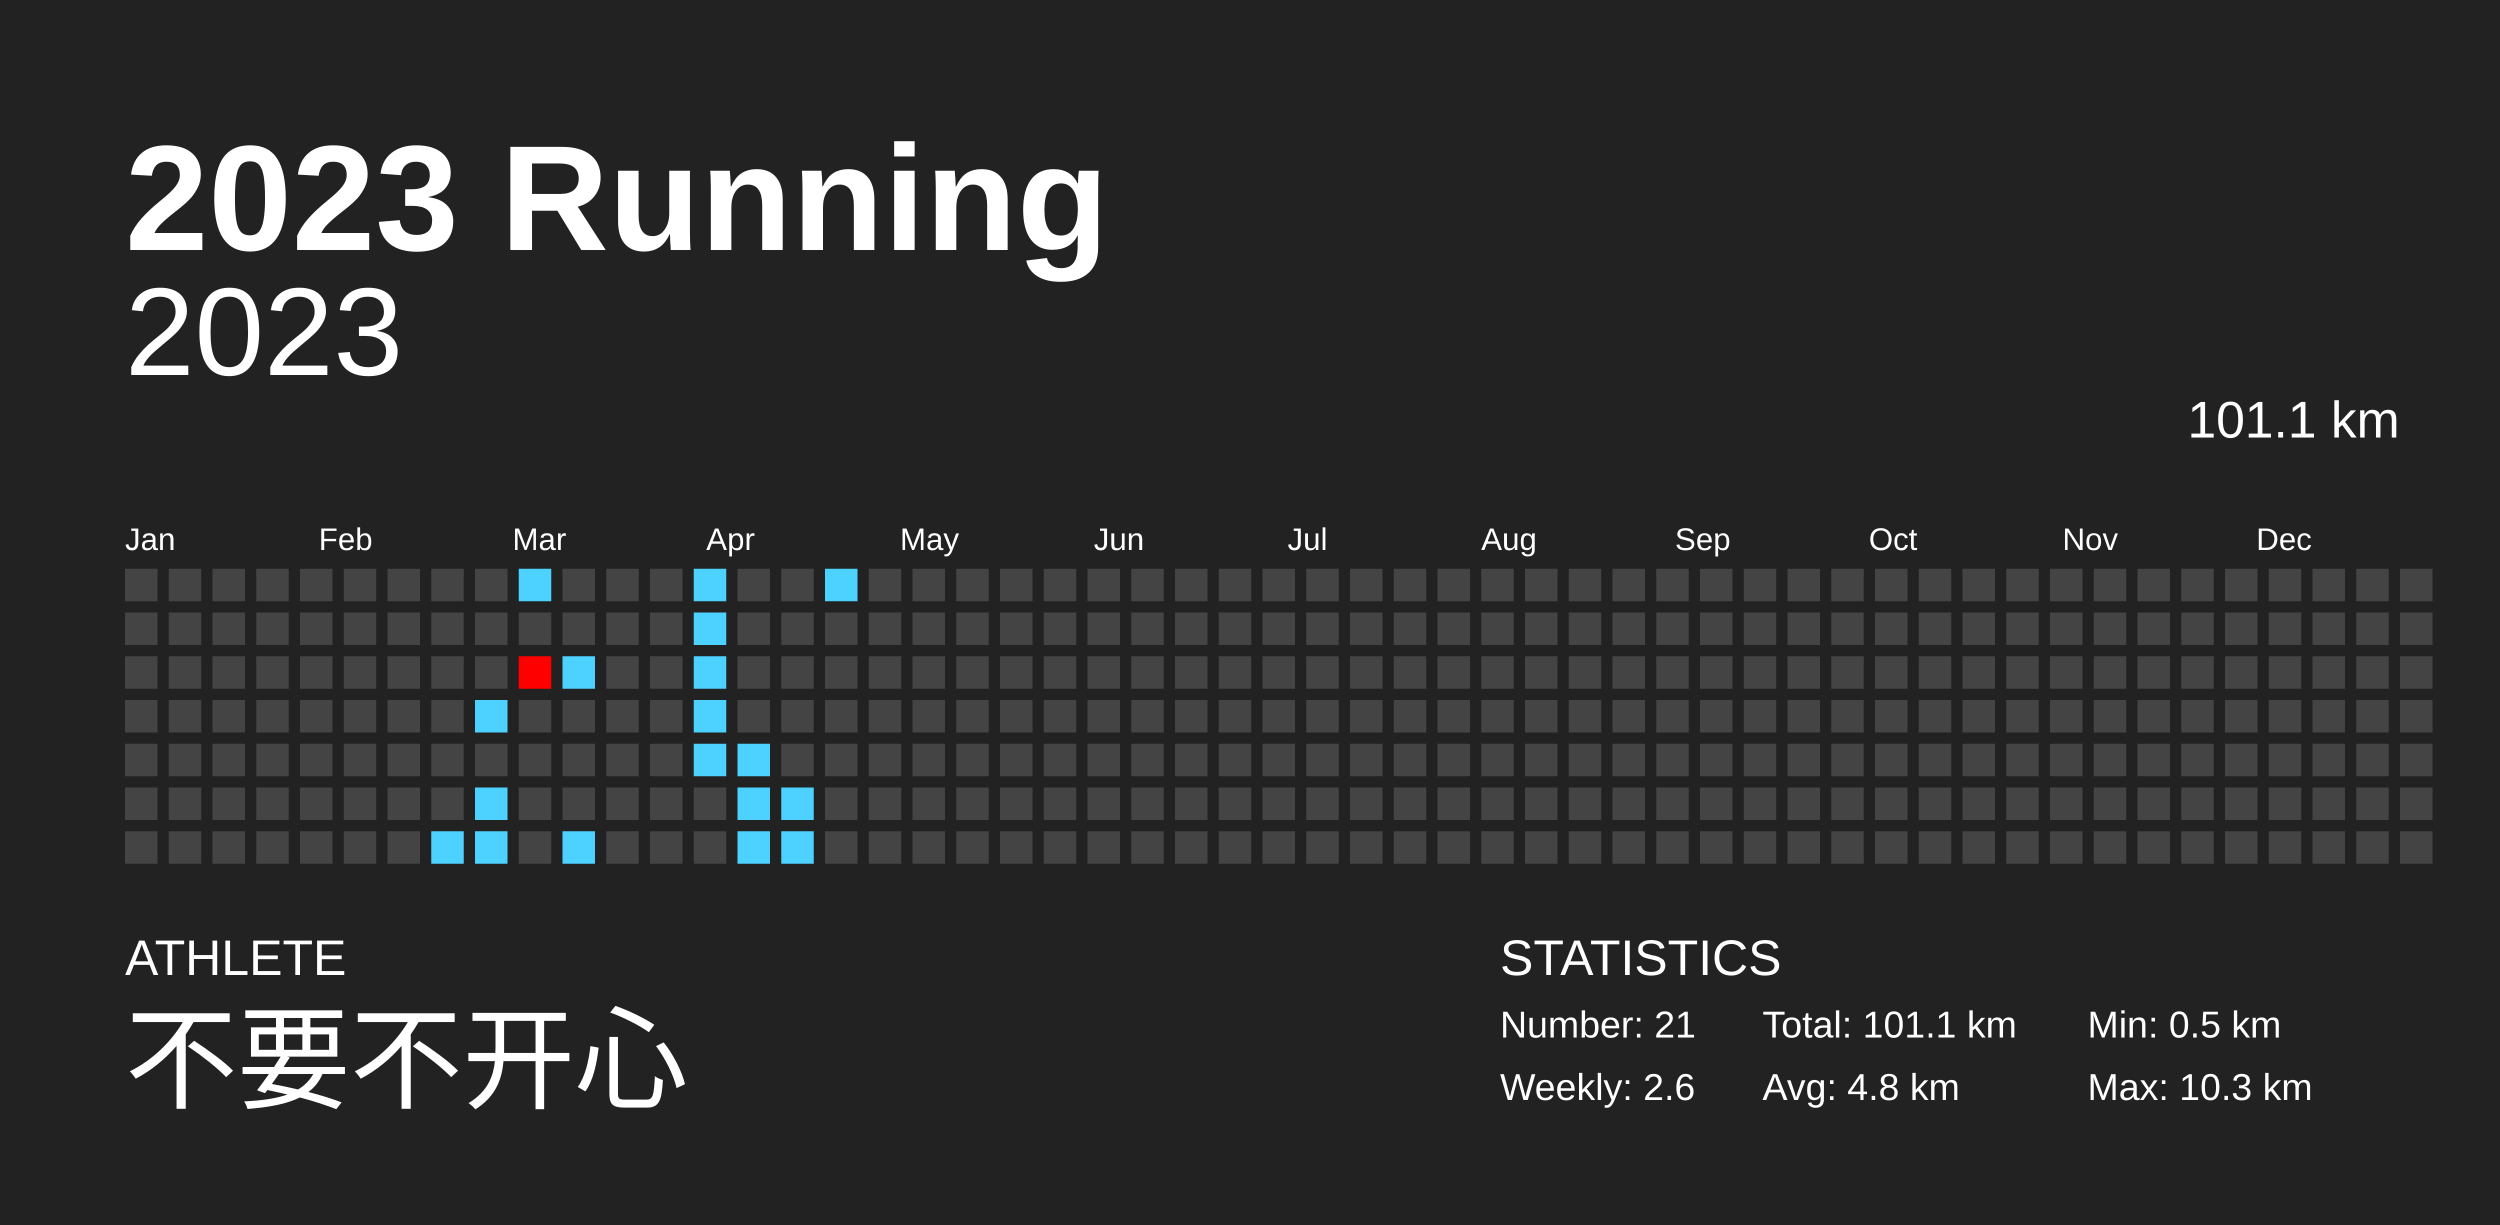
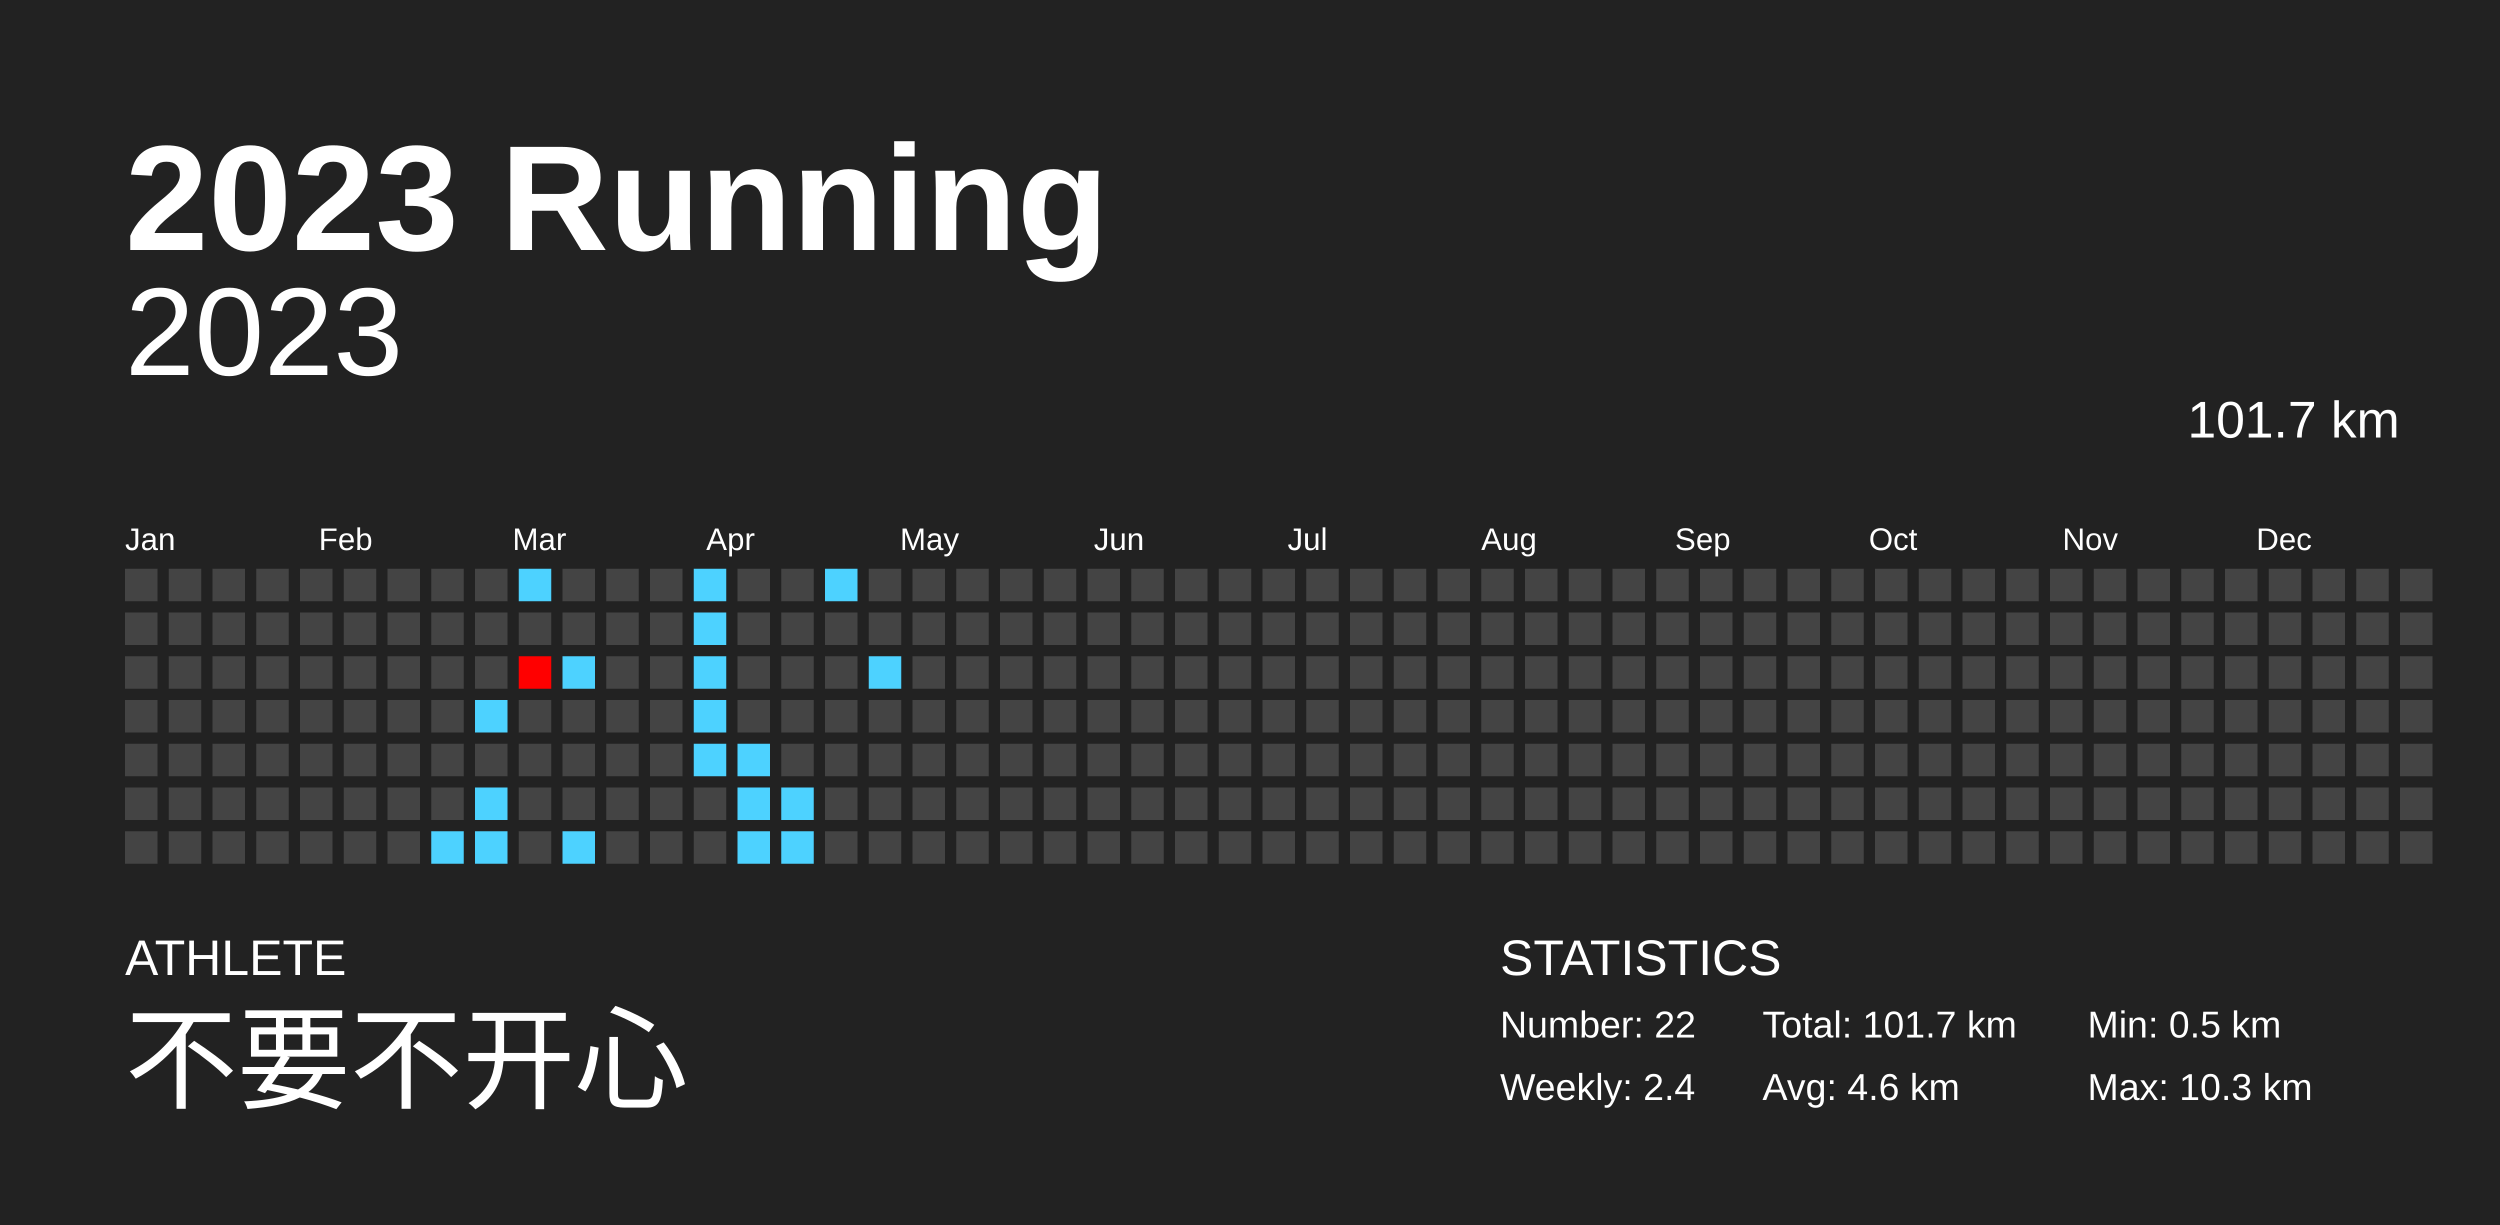
<svg xmlns="http://www.w3.org/2000/svg" baseProfile="full" height="98mm" version="1.1" viewBox="0,0,200,98" width="200mm">
  <defs />
  <rect fill="#222222" height="98" width="200" x="0" y="0" />
  <text fill="#FFFFFF" style="font-size:12px; font-family:Arial; font-weight:bold;" x="10" y="20">2023 Running</text>
  <text fill="#FFFFFF" style="font-size:4px; font-family:Arial" x="10" y="78">ATHLETE</text>
  <text fill="#FFFFFF" style="font-size:9px; font-family:Arial" x="10" y="88">不要不开心</text>
  <text fill="#FFFFFF" style="font-size:4px; font-family:Arial" x="120" y="78">STATISTICS</text>
-   <text fill="#FFFFFF" style="font-size:3px; font-family:Arial" x="120" y="83">Number: 21</text>
-   <text fill="#FFFFFF" style="font-size:3px; font-family:Arial" x="120" y="88">Weekly: 2.6</text>
-   <text fill="#FFFFFF" style="font-size:3px; font-family:Arial" x="141" y="83">Total: 101.1 km</text>
-   <text fill="#FFFFFF" style="font-size:3px; font-family:Arial" x="141" y="88">Avg: 4.8 km</text>
+   <text fill="#FFFFFF" style="font-size:3px; font-family:Arial" x="120" y="83">Number: 22</text>
+   <text fill="#FFFFFF" style="font-size:3px; font-family:Arial" x="120" y="88">Weekly: 2.4</text>
+   <text fill="#FFFFFF" style="font-size:3px; font-family:Arial" x="141" y="83">Total: 101.7 km</text>
+   <text fill="#FFFFFF" style="font-size:3px; font-family:Arial" x="141" y="88">Avg: 4.6 km</text>
  <text fill="#FFFFFF" style="font-size:3px; font-family:Arial" x="167" y="83">Min: 0.5 km</text>
  <text fill="#FFFFFF" style="font-size:3px; font-family:Arial" x="167" y="88">Max: 10.3 km</text>
  <text alignment-baseline="hanging" fill="#FFFFFF" style="font-size:10.0px; font-family:Arial;" x="10" y="30">2023</text>
-   <text alignment-baseline="hanging" fill="#FFFFFF" style="font-size:4.125px; font-family:Arial;" x="175" y="35">101.1 km</text>
+   <text alignment-baseline="hanging" fill="#FFFFFF" style="font-size:4.125px; font-family:Arial;" x="175" y="35">101.7 km</text>
  <text fill="#FFFFFF" style="font-size:2.5px; font-family:Arial" x="10.0" y="44">Jan</text>
  <text fill="#FFFFFF" style="font-size:2.5px; font-family:Arial" x="25.5" y="44">Feb</text>
  <text fill="#FFFFFF" style="font-size:2.5px; font-family:Arial" x="41.0" y="44">Mar</text>
  <text fill="#FFFFFF" style="font-size:2.5px; font-family:Arial" x="56.5" y="44">Apr</text>
  <text fill="#FFFFFF" style="font-size:2.5px; font-family:Arial" x="72.0" y="44">May</text>
  <text fill="#FFFFFF" style="font-size:2.5px; font-family:Arial" x="87.5" y="44">Jun</text>
  <text fill="#FFFFFF" style="font-size:2.5px; font-family:Arial" x="103.0" y="44">Jul</text>
  <text fill="#FFFFFF" style="font-size:2.5px; font-family:Arial" x="118.5" y="44">Aug</text>
  <text fill="#FFFFFF" style="font-size:2.5px; font-family:Arial" x="134.0" y="44">Sep</text>
  <text fill="#FFFFFF" style="font-size:2.5px; font-family:Arial" x="149.5" y="44">Oct</text>
  <text fill="#FFFFFF" style="font-size:2.5px; font-family:Arial" x="165.0" y="44">Nov</text>
  <text fill="#FFFFFF" style="font-size:2.5px; font-family:Arial" x="180.5" y="44">Dec</text>
  <rect fill="#444444" height="2.6" width="2.6" x="10.0" y="45.5" />
  <rect fill="#444444" height="2.6" width="2.6" x="10.0" y="49.0" />
  <rect fill="#444444" height="2.6" width="2.6" x="10.0" y="52.5" />
  <rect fill="#444444" height="2.6" width="2.6" x="10.0" y="56.0" />
  <rect fill="#444444" height="2.6" width="2.6" x="10.0" y="59.5" />
  <rect fill="#444444" height="2.6" width="2.6" x="10.0" y="63.0" />
  <rect fill="#444444" height="2.6" width="2.6" x="10.0" y="66.5" />
  <rect fill="#444444" height="2.6" width="2.6" x="13.5" y="45.5" />
  <rect fill="#444444" height="2.6" width="2.6" x="13.5" y="49.0" />
  <rect fill="#444444" height="2.6" width="2.6" x="13.5" y="52.5" />
  <rect fill="#444444" height="2.6" width="2.6" x="13.5" y="56.0" />
  <rect fill="#444444" height="2.6" width="2.6" x="13.5" y="59.5" />
  <rect fill="#444444" height="2.6" width="2.6" x="13.5" y="63.0" />
  <rect fill="#444444" height="2.6" width="2.6" x="13.5" y="66.5" />
  <rect fill="#444444" height="2.6" width="2.6" x="17.0" y="45.5" />
  <rect fill="#444444" height="2.6" width="2.6" x="17.0" y="49.0" />
  <rect fill="#444444" height="2.6" width="2.6" x="17.0" y="52.5" />
  <rect fill="#444444" height="2.6" width="2.6" x="17.0" y="56.0" />
  <rect fill="#444444" height="2.6" width="2.6" x="17.0" y="59.5" />
  <rect fill="#444444" height="2.6" width="2.6" x="17.0" y="63.0" />
  <rect fill="#444444" height="2.6" width="2.6" x="17.0" y="66.5" />
  <rect fill="#444444" height="2.6" width="2.6" x="20.5" y="45.5" />
  <rect fill="#444444" height="2.6" width="2.6" x="20.5" y="49.0" />
  <rect fill="#444444" height="2.6" width="2.6" x="20.5" y="52.5" />
  <rect fill="#444444" height="2.6" width="2.6" x="20.5" y="56.0" />
  <rect fill="#444444" height="2.6" width="2.6" x="20.5" y="59.5" />
  <rect fill="#444444" height="2.6" width="2.6" x="20.5" y="63.0" />
  <rect fill="#444444" height="2.6" width="2.6" x="20.5" y="66.5" />
  <rect fill="#444444" height="2.6" width="2.6" x="24.0" y="45.5" />
  <rect fill="#444444" height="2.6" width="2.6" x="24.0" y="49.0" />
  <rect fill="#444444" height="2.6" width="2.6" x="24.0" y="52.5" />
  <rect fill="#444444" height="2.6" width="2.6" x="24.0" y="56.0" />
  <rect fill="#444444" height="2.6" width="2.6" x="24.0" y="59.5" />
  <rect fill="#444444" height="2.6" width="2.6" x="24.0" y="63.0" />
  <rect fill="#444444" height="2.6" width="2.6" x="24.0" y="66.5" />
  <rect fill="#444444" height="2.6" width="2.6" x="27.5" y="45.5" />
  <rect fill="#444444" height="2.6" width="2.6" x="27.5" y="49.0" />
  <rect fill="#444444" height="2.6" width="2.6" x="27.5" y="52.5" />
  <rect fill="#444444" height="2.6" width="2.6" x="27.5" y="56.0" />
  <rect fill="#444444" height="2.6" width="2.6" x="27.5" y="59.5" />
  <rect fill="#444444" height="2.6" width="2.6" x="27.5" y="63.0" />
  <rect fill="#444444" height="2.6" width="2.6" x="27.5" y="66.5" />
  <rect fill="#444444" height="2.6" width="2.6" x="31.0" y="45.5" />
  <rect fill="#444444" height="2.6" width="2.6" x="31.0" y="49.0" />
  <rect fill="#444444" height="2.6" width="2.6" x="31.0" y="52.5" />
  <rect fill="#444444" height="2.6" width="2.6" x="31.0" y="56.0" />
  <rect fill="#444444" height="2.6" width="2.6" x="31.0" y="59.5" />
  <rect fill="#444444" height="2.6" width="2.6" x="31.0" y="63.0" />
  <rect fill="#444444" height="2.6" width="2.6" x="31.0" y="66.5" />
  <rect fill="#444444" height="2.6" width="2.6" x="34.5" y="45.5" />
  <rect fill="#444444" height="2.6" width="2.6" x="34.5" y="49.0" />
  <rect fill="#444444" height="2.6" width="2.6" x="34.5" y="52.5" />
  <rect fill="#444444" height="2.6" width="2.6" x="34.5" y="56.0" />
  <rect fill="#444444" height="2.6" width="2.6" x="34.5" y="59.5" />
  <rect fill="#444444" height="2.6" width="2.6" x="34.5" y="63.0" />
  <rect fill="#4dd2ff" height="2.6" width="2.6" x="34.5" y="66.5" />
  <rect fill="#444444" height="2.6" width="2.6" x="38.0" y="45.5" />
  <rect fill="#444444" height="2.6" width="2.6" x="38.0" y="49.0" />
  <rect fill="#444444" height="2.6" width="2.6" x="38.0" y="52.5" />
  <rect fill="#4dd2ff" height="2.6" width="2.6" x="38.0" y="56.0" />
  <rect fill="#444444" height="2.6" width="2.6" x="38.0" y="59.5" />
  <rect fill="#4dd2ff" height="2.6" width="2.6" x="38.0" y="63.0" />
  <rect fill="#4dd2ff" height="2.6" width="2.6" x="38.0" y="66.5" />
  <rect fill="#4dd2ff" height="2.6" width="2.6" x="41.5" y="45.5" />
  <rect fill="#444444" height="2.6" width="2.6" x="41.5" y="49.0" />
  <rect fill="#ff0000" height="2.6" width="2.6" x="41.5" y="52.5" />
  <rect fill="#444444" height="2.6" width="2.6" x="41.5" y="56.0" />
  <rect fill="#444444" height="2.6" width="2.6" x="41.5" y="59.5" />
  <rect fill="#444444" height="2.6" width="2.6" x="41.5" y="63.0" />
  <rect fill="#444444" height="2.6" width="2.6" x="41.5" y="66.5" />
  <rect fill="#444444" height="2.6" width="2.6" x="45.0" y="45.5" />
  <rect fill="#444444" height="2.6" width="2.6" x="45.0" y="49.0" />
  <rect fill="#4dd2ff" height="2.6" width="2.6" x="45.0" y="52.5" />
  <rect fill="#444444" height="2.6" width="2.6" x="45.0" y="56.0" />
  <rect fill="#444444" height="2.6" width="2.6" x="45.0" y="59.5" />
  <rect fill="#444444" height="2.6" width="2.6" x="45.0" y="63.0" />
  <rect fill="#4dd2ff" height="2.6" width="2.6" x="45.0" y="66.5" />
  <rect fill="#444444" height="2.6" width="2.6" x="48.5" y="45.5" />
  <rect fill="#444444" height="2.6" width="2.6" x="48.5" y="49.0" />
  <rect fill="#444444" height="2.6" width="2.6" x="48.5" y="52.5" />
  <rect fill="#444444" height="2.6" width="2.6" x="48.5" y="56.0" />
  <rect fill="#444444" height="2.6" width="2.6" x="48.5" y="59.5" />
  <rect fill="#444444" height="2.6" width="2.6" x="48.5" y="63.0" />
  <rect fill="#444444" height="2.6" width="2.6" x="48.5" y="66.5" />
  <rect fill="#444444" height="2.6" width="2.6" x="52.0" y="45.5" />
  <rect fill="#444444" height="2.6" width="2.6" x="52.0" y="49.0" />
  <rect fill="#444444" height="2.6" width="2.6" x="52.0" y="52.5" />
  <rect fill="#444444" height="2.6" width="2.6" x="52.0" y="56.0" />
  <rect fill="#444444" height="2.6" width="2.6" x="52.0" y="59.5" />
  <rect fill="#444444" height="2.6" width="2.6" x="52.0" y="63.0" />
  <rect fill="#444444" height="2.6" width="2.6" x="52.0" y="66.5" />
  <rect fill="#4dd2ff" height="2.6" width="2.6" x="55.5" y="45.5" />
  <rect fill="#4dd2ff" height="2.6" width="2.6" x="55.5" y="49.0" />
  <rect fill="#4dd2ff" height="2.6" width="2.6" x="55.5" y="52.5" />
  <rect fill="#4dd2ff" height="2.6" width="2.6" x="55.5" y="56.0" />
  <rect fill="#4dd2ff" height="2.6" width="2.6" x="55.5" y="59.5" />
  <rect fill="#444444" height="2.6" width="2.6" x="55.5" y="63.0" />
  <rect fill="#444444" height="2.6" width="2.6" x="55.5" y="66.5" />
  <rect fill="#444444" height="2.6" width="2.6" x="59.0" y="45.5" />
  <rect fill="#444444" height="2.6" width="2.6" x="59.0" y="49.0" />
  <rect fill="#444444" height="2.6" width="2.6" x="59.0" y="52.5" />
  <rect fill="#444444" height="2.6" width="2.6" x="59.0" y="56.0" />
  <rect fill="#4dd2ff" height="2.6" width="2.6" x="59.0" y="59.5" />
  <rect fill="#4dd2ff" height="2.6" width="2.6" x="59.0" y="63.0" />
  <rect fill="#4dd2ff" height="2.6" width="2.6" x="59.0" y="66.5" />
  <rect fill="#444444" height="2.6" width="2.6" x="62.5" y="45.5" />
  <rect fill="#444444" height="2.6" width="2.6" x="62.5" y="49.0" />
  <rect fill="#444444" height="2.6" width="2.6" x="62.5" y="52.5" />
  <rect fill="#444444" height="2.6" width="2.6" x="62.5" y="56.0" />
  <rect fill="#444444" height="2.6" width="2.6" x="62.5" y="59.5" />
  <rect fill="#4dd2ff" height="2.6" width="2.6" x="62.5" y="63.0" />
  <rect fill="#4dd2ff" height="2.6" width="2.6" x="62.5" y="66.5" />
  <rect fill="#4dd2ff" height="2.6" width="2.6" x="66.0" y="45.5" />
  <rect fill="#444444" height="2.6" width="2.6" x="66.0" y="49.0" />
  <rect fill="#444444" height="2.6" width="2.6" x="66.0" y="52.5" />
  <rect fill="#444444" height="2.6" width="2.6" x="66.0" y="56.0" />
  <rect fill="#444444" height="2.6" width="2.6" x="66.0" y="59.5" />
  <rect fill="#444444" height="2.6" width="2.6" x="66.0" y="63.0" />
  <rect fill="#444444" height="2.6" width="2.6" x="66.0" y="66.5" />
  <rect fill="#444444" height="2.6" width="2.6" x="69.5" y="45.5" />
  <rect fill="#444444" height="2.6" width="2.6" x="69.5" y="49.0" />
-   <rect fill="#444444" height="2.6" width="2.6" x="69.5" y="52.5" />
+   <rect fill="#4dd2ff" height="2.6" width="2.6" x="69.5" y="52.5" />
  <rect fill="#444444" height="2.6" width="2.6" x="69.5" y="56.0" />
  <rect fill="#444444" height="2.6" width="2.6" x="69.5" y="59.5" />
  <rect fill="#444444" height="2.6" width="2.6" x="69.5" y="63.0" />
  <rect fill="#444444" height="2.6" width="2.6" x="69.5" y="66.5" />
  <rect fill="#444444" height="2.6" width="2.6" x="73.0" y="45.5" />
  <rect fill="#444444" height="2.6" width="2.6" x="73.0" y="49.0" />
  <rect fill="#444444" height="2.6" width="2.6" x="73.0" y="52.5" />
  <rect fill="#444444" height="2.6" width="2.6" x="73.0" y="56.0" />
  <rect fill="#444444" height="2.6" width="2.6" x="73.0" y="59.5" />
  <rect fill="#444444" height="2.6" width="2.6" x="73.0" y="63.0" />
  <rect fill="#444444" height="2.6" width="2.6" x="73.0" y="66.5" />
  <rect fill="#444444" height="2.6" width="2.6" x="76.5" y="45.5" />
  <rect fill="#444444" height="2.6" width="2.6" x="76.5" y="49.0" />
  <rect fill="#444444" height="2.6" width="2.6" x="76.5" y="52.5" />
  <rect fill="#444444" height="2.6" width="2.6" x="76.5" y="56.0" />
  <rect fill="#444444" height="2.6" width="2.6" x="76.5" y="59.5" />
  <rect fill="#444444" height="2.6" width="2.6" x="76.5" y="63.0" />
  <rect fill="#444444" height="2.6" width="2.6" x="76.5" y="66.5" />
  <rect fill="#444444" height="2.6" width="2.6" x="80.0" y="45.5" />
  <rect fill="#444444" height="2.6" width="2.6" x="80.0" y="49.0" />
  <rect fill="#444444" height="2.6" width="2.6" x="80.0" y="52.5" />
  <rect fill="#444444" height="2.6" width="2.6" x="80.0" y="56.0" />
  <rect fill="#444444" height="2.6" width="2.6" x="80.0" y="59.5" />
  <rect fill="#444444" height="2.6" width="2.6" x="80.0" y="63.0" />
  <rect fill="#444444" height="2.6" width="2.6" x="80.0" y="66.5" />
  <rect fill="#444444" height="2.6" width="2.6" x="83.5" y="45.5" />
  <rect fill="#444444" height="2.6" width="2.6" x="83.5" y="49.0" />
  <rect fill="#444444" height="2.6" width="2.6" x="83.5" y="52.5" />
  <rect fill="#444444" height="2.6" width="2.6" x="83.5" y="56.0" />
  <rect fill="#444444" height="2.6" width="2.6" x="83.5" y="59.5" />
  <rect fill="#444444" height="2.6" width="2.6" x="83.5" y="63.0" />
  <rect fill="#444444" height="2.6" width="2.6" x="83.5" y="66.5" />
  <rect fill="#444444" height="2.6" width="2.6" x="87.0" y="45.5" />
  <rect fill="#444444" height="2.6" width="2.6" x="87.0" y="49.0" />
  <rect fill="#444444" height="2.6" width="2.6" x="87.0" y="52.5" />
  <rect fill="#444444" height="2.6" width="2.6" x="87.0" y="56.0" />
  <rect fill="#444444" height="2.6" width="2.6" x="87.0" y="59.5" />
  <rect fill="#444444" height="2.6" width="2.6" x="87.0" y="63.0" />
  <rect fill="#444444" height="2.6" width="2.6" x="87.0" y="66.5" />
  <rect fill="#444444" height="2.6" width="2.6" x="90.5" y="45.5" />
  <rect fill="#444444" height="2.6" width="2.6" x="90.5" y="49.0" />
  <rect fill="#444444" height="2.6" width="2.6" x="90.5" y="52.5" />
  <rect fill="#444444" height="2.6" width="2.6" x="90.5" y="56.0" />
  <rect fill="#444444" height="2.6" width="2.6" x="90.5" y="59.5" />
  <rect fill="#444444" height="2.6" width="2.6" x="90.5" y="63.0" />
  <rect fill="#444444" height="2.6" width="2.6" x="90.5" y="66.5" />
  <rect fill="#444444" height="2.6" width="2.6" x="94.0" y="45.5" />
  <rect fill="#444444" height="2.6" width="2.6" x="94.0" y="49.0" />
  <rect fill="#444444" height="2.6" width="2.6" x="94.0" y="52.5" />
  <rect fill="#444444" height="2.6" width="2.6" x="94.0" y="56.0" />
  <rect fill="#444444" height="2.6" width="2.6" x="94.0" y="59.5" />
  <rect fill="#444444" height="2.6" width="2.6" x="94.0" y="63.0" />
  <rect fill="#444444" height="2.6" width="2.6" x="94.0" y="66.5" />
  <rect fill="#444444" height="2.6" width="2.6" x="97.5" y="45.5" />
  <rect fill="#444444" height="2.6" width="2.6" x="97.5" y="49.0" />
  <rect fill="#444444" height="2.6" width="2.6" x="97.5" y="52.5" />
  <rect fill="#444444" height="2.6" width="2.6" x="97.5" y="56.0" />
  <rect fill="#444444" height="2.6" width="2.6" x="97.5" y="59.5" />
  <rect fill="#444444" height="2.6" width="2.6" x="97.5" y="63.0" />
  <rect fill="#444444" height="2.6" width="2.6" x="97.5" y="66.5" />
  <rect fill="#444444" height="2.6" width="2.6" x="101.0" y="45.5" />
  <rect fill="#444444" height="2.6" width="2.6" x="101.0" y="49.0" />
  <rect fill="#444444" height="2.6" width="2.6" x="101.0" y="52.5" />
  <rect fill="#444444" height="2.6" width="2.6" x="101.0" y="56.0" />
  <rect fill="#444444" height="2.6" width="2.6" x="101.0" y="59.5" />
  <rect fill="#444444" height="2.6" width="2.6" x="101.0" y="63.0" />
  <rect fill="#444444" height="2.6" width="2.6" x="101.0" y="66.5" />
  <rect fill="#444444" height="2.6" width="2.6" x="104.5" y="45.5" />
  <rect fill="#444444" height="2.6" width="2.6" x="104.5" y="49.0" />
  <rect fill="#444444" height="2.6" width="2.6" x="104.5" y="52.5" />
  <rect fill="#444444" height="2.6" width="2.6" x="104.5" y="56.0" />
  <rect fill="#444444" height="2.6" width="2.6" x="104.5" y="59.5" />
  <rect fill="#444444" height="2.6" width="2.6" x="104.5" y="63.0" />
  <rect fill="#444444" height="2.6" width="2.6" x="104.5" y="66.5" />
  <rect fill="#444444" height="2.6" width="2.6" x="108.0" y="45.5" />
  <rect fill="#444444" height="2.6" width="2.6" x="108.0" y="49.0" />
  <rect fill="#444444" height="2.6" width="2.6" x="108.0" y="52.5" />
  <rect fill="#444444" height="2.6" width="2.6" x="108.0" y="56.0" />
  <rect fill="#444444" height="2.6" width="2.6" x="108.0" y="59.5" />
  <rect fill="#444444" height="2.6" width="2.6" x="108.0" y="63.0" />
  <rect fill="#444444" height="2.6" width="2.6" x="108.0" y="66.5" />
  <rect fill="#444444" height="2.6" width="2.6" x="111.5" y="45.5" />
  <rect fill="#444444" height="2.6" width="2.6" x="111.5" y="49.0" />
  <rect fill="#444444" height="2.6" width="2.6" x="111.5" y="52.5" />
  <rect fill="#444444" height="2.6" width="2.6" x="111.5" y="56.0" />
  <rect fill="#444444" height="2.6" width="2.6" x="111.5" y="59.5" />
  <rect fill="#444444" height="2.6" width="2.6" x="111.5" y="63.0" />
  <rect fill="#444444" height="2.6" width="2.6" x="111.5" y="66.5" />
  <rect fill="#444444" height="2.6" width="2.6" x="115.0" y="45.5" />
  <rect fill="#444444" height="2.6" width="2.6" x="115.0" y="49.0" />
  <rect fill="#444444" height="2.6" width="2.6" x="115.0" y="52.5" />
  <rect fill="#444444" height="2.6" width="2.6" x="115.0" y="56.0" />
  <rect fill="#444444" height="2.6" width="2.6" x="115.0" y="59.5" />
  <rect fill="#444444" height="2.6" width="2.6" x="115.0" y="63.0" />
  <rect fill="#444444" height="2.6" width="2.6" x="115.0" y="66.5" />
  <rect fill="#444444" height="2.6" width="2.6" x="118.5" y="45.5" />
  <rect fill="#444444" height="2.6" width="2.6" x="118.5" y="49.0" />
  <rect fill="#444444" height="2.6" width="2.6" x="118.5" y="52.5" />
  <rect fill="#444444" height="2.6" width="2.6" x="118.5" y="56.0" />
  <rect fill="#444444" height="2.6" width="2.6" x="118.5" y="59.5" />
  <rect fill="#444444" height="2.6" width="2.6" x="118.5" y="63.0" />
  <rect fill="#444444" height="2.6" width="2.6" x="118.5" y="66.5" />
  <rect fill="#444444" height="2.6" width="2.6" x="122.0" y="45.5" />
  <rect fill="#444444" height="2.6" width="2.6" x="122.0" y="49.0" />
  <rect fill="#444444" height="2.6" width="2.6" x="122.0" y="52.5" />
  <rect fill="#444444" height="2.6" width="2.6" x="122.0" y="56.0" />
  <rect fill="#444444" height="2.6" width="2.6" x="122.0" y="59.5" />
  <rect fill="#444444" height="2.6" width="2.6" x="122.0" y="63.0" />
  <rect fill="#444444" height="2.6" width="2.6" x="122.0" y="66.5" />
  <rect fill="#444444" height="2.6" width="2.6" x="125.5" y="45.5" />
  <rect fill="#444444" height="2.6" width="2.6" x="125.5" y="49.0" />
  <rect fill="#444444" height="2.6" width="2.6" x="125.5" y="52.5" />
  <rect fill="#444444" height="2.6" width="2.6" x="125.5" y="56.0" />
  <rect fill="#444444" height="2.6" width="2.6" x="125.5" y="59.5" />
  <rect fill="#444444" height="2.6" width="2.6" x="125.5" y="63.0" />
  <rect fill="#444444" height="2.6" width="2.6" x="125.5" y="66.5" />
  <rect fill="#444444" height="2.6" width="2.6" x="129.0" y="45.5" />
  <rect fill="#444444" height="2.6" width="2.6" x="129.0" y="49.0" />
  <rect fill="#444444" height="2.6" width="2.6" x="129.0" y="52.5" />
  <rect fill="#444444" height="2.6" width="2.6" x="129.0" y="56.0" />
  <rect fill="#444444" height="2.6" width="2.6" x="129.0" y="59.5" />
  <rect fill="#444444" height="2.6" width="2.6" x="129.0" y="63.0" />
  <rect fill="#444444" height="2.6" width="2.6" x="129.0" y="66.5" />
  <rect fill="#444444" height="2.6" width="2.6" x="132.5" y="45.5" />
  <rect fill="#444444" height="2.6" width="2.6" x="132.5" y="49.0" />
  <rect fill="#444444" height="2.6" width="2.6" x="132.5" y="52.5" />
  <rect fill="#444444" height="2.6" width="2.6" x="132.5" y="56.0" />
  <rect fill="#444444" height="2.6" width="2.6" x="132.5" y="59.5" />
  <rect fill="#444444" height="2.6" width="2.6" x="132.5" y="63.0" />
  <rect fill="#444444" height="2.6" width="2.6" x="132.5" y="66.5" />
  <rect fill="#444444" height="2.6" width="2.6" x="136.0" y="45.5" />
  <rect fill="#444444" height="2.6" width="2.6" x="136.0" y="49.0" />
  <rect fill="#444444" height="2.6" width="2.6" x="136.0" y="52.5" />
  <rect fill="#444444" height="2.6" width="2.6" x="136.0" y="56.0" />
  <rect fill="#444444" height="2.6" width="2.6" x="136.0" y="59.5" />
  <rect fill="#444444" height="2.6" width="2.6" x="136.0" y="63.0" />
  <rect fill="#444444" height="2.6" width="2.6" x="136.0" y="66.5" />
  <rect fill="#444444" height="2.6" width="2.6" x="139.5" y="45.5" />
  <rect fill="#444444" height="2.6" width="2.6" x="139.5" y="49.0" />
  <rect fill="#444444" height="2.6" width="2.6" x="139.5" y="52.5" />
  <rect fill="#444444" height="2.6" width="2.6" x="139.5" y="56.0" />
  <rect fill="#444444" height="2.6" width="2.6" x="139.5" y="59.5" />
  <rect fill="#444444" height="2.6" width="2.6" x="139.5" y="63.0" />
  <rect fill="#444444" height="2.6" width="2.6" x="139.5" y="66.5" />
  <rect fill="#444444" height="2.6" width="2.6" x="143.0" y="45.5" />
  <rect fill="#444444" height="2.6" width="2.6" x="143.0" y="49.0" />
  <rect fill="#444444" height="2.6" width="2.6" x="143.0" y="52.5" />
  <rect fill="#444444" height="2.6" width="2.6" x="143.0" y="56.0" />
  <rect fill="#444444" height="2.6" width="2.6" x="143.0" y="59.5" />
  <rect fill="#444444" height="2.6" width="2.6" x="143.0" y="63.0" />
  <rect fill="#444444" height="2.6" width="2.6" x="143.0" y="66.5" />
  <rect fill="#444444" height="2.6" width="2.6" x="146.5" y="45.5" />
  <rect fill="#444444" height="2.6" width="2.6" x="146.5" y="49.0" />
  <rect fill="#444444" height="2.6" width="2.6" x="146.5" y="52.5" />
  <rect fill="#444444" height="2.6" width="2.6" x="146.5" y="56.0" />
  <rect fill="#444444" height="2.6" width="2.6" x="146.5" y="59.5" />
  <rect fill="#444444" height="2.6" width="2.6" x="146.5" y="63.0" />
  <rect fill="#444444" height="2.6" width="2.6" x="146.5" y="66.5" />
  <rect fill="#444444" height="2.6" width="2.6" x="150.0" y="45.5" />
  <rect fill="#444444" height="2.6" width="2.6" x="150.0" y="49.0" />
  <rect fill="#444444" height="2.6" width="2.6" x="150.0" y="52.5" />
  <rect fill="#444444" height="2.6" width="2.6" x="150.0" y="56.0" />
  <rect fill="#444444" height="2.6" width="2.6" x="150.0" y="59.5" />
  <rect fill="#444444" height="2.6" width="2.6" x="150.0" y="63.0" />
  <rect fill="#444444" height="2.6" width="2.6" x="150.0" y="66.5" />
  <rect fill="#444444" height="2.6" width="2.6" x="153.5" y="45.5" />
  <rect fill="#444444" height="2.6" width="2.6" x="153.5" y="49.0" />
  <rect fill="#444444" height="2.6" width="2.6" x="153.5" y="52.5" />
  <rect fill="#444444" height="2.6" width="2.6" x="153.5" y="56.0" />
  <rect fill="#444444" height="2.6" width="2.6" x="153.5" y="59.5" />
  <rect fill="#444444" height="2.6" width="2.6" x="153.5" y="63.0" />
  <rect fill="#444444" height="2.6" width="2.6" x="153.5" y="66.5" />
  <rect fill="#444444" height="2.6" width="2.6" x="157.0" y="45.5" />
  <rect fill="#444444" height="2.6" width="2.6" x="157.0" y="49.0" />
  <rect fill="#444444" height="2.6" width="2.6" x="157.0" y="52.5" />
  <rect fill="#444444" height="2.6" width="2.6" x="157.0" y="56.0" />
  <rect fill="#444444" height="2.6" width="2.6" x="157.0" y="59.5" />
  <rect fill="#444444" height="2.6" width="2.6" x="157.0" y="63.0" />
  <rect fill="#444444" height="2.6" width="2.6" x="157.0" y="66.5" />
  <rect fill="#444444" height="2.6" width="2.6" x="160.5" y="45.5" />
  <rect fill="#444444" height="2.6" width="2.6" x="160.5" y="49.0" />
  <rect fill="#444444" height="2.6" width="2.6" x="160.5" y="52.5" />
  <rect fill="#444444" height="2.6" width="2.6" x="160.5" y="56.0" />
  <rect fill="#444444" height="2.6" width="2.6" x="160.5" y="59.5" />
  <rect fill="#444444" height="2.6" width="2.6" x="160.5" y="63.0" />
  <rect fill="#444444" height="2.6" width="2.6" x="160.5" y="66.5" />
  <rect fill="#444444" height="2.6" width="2.6" x="164.0" y="45.5" />
  <rect fill="#444444" height="2.6" width="2.6" x="164.0" y="49.0" />
  <rect fill="#444444" height="2.6" width="2.6" x="164.0" y="52.5" />
  <rect fill="#444444" height="2.6" width="2.6" x="164.0" y="56.0" />
  <rect fill="#444444" height="2.6" width="2.6" x="164.0" y="59.5" />
  <rect fill="#444444" height="2.6" width="2.6" x="164.0" y="63.0" />
  <rect fill="#444444" height="2.6" width="2.6" x="164.0" y="66.5" />
  <rect fill="#444444" height="2.6" width="2.6" x="167.5" y="45.5" />
  <rect fill="#444444" height="2.6" width="2.6" x="167.5" y="49.0" />
  <rect fill="#444444" height="2.6" width="2.6" x="167.5" y="52.5" />
  <rect fill="#444444" height="2.6" width="2.6" x="167.5" y="56.0" />
  <rect fill="#444444" height="2.6" width="2.6" x="167.5" y="59.5" />
  <rect fill="#444444" height="2.6" width="2.6" x="167.5" y="63.0" />
  <rect fill="#444444" height="2.6" width="2.6" x="167.5" y="66.5" />
  <rect fill="#444444" height="2.6" width="2.6" x="171.0" y="45.5" />
  <rect fill="#444444" height="2.6" width="2.6" x="171.0" y="49.0" />
  <rect fill="#444444" height="2.6" width="2.6" x="171.0" y="52.5" />
  <rect fill="#444444" height="2.6" width="2.6" x="171.0" y="56.0" />
  <rect fill="#444444" height="2.6" width="2.6" x="171.0" y="59.5" />
  <rect fill="#444444" height="2.6" width="2.6" x="171.0" y="63.0" />
  <rect fill="#444444" height="2.6" width="2.6" x="171.0" y="66.5" />
  <rect fill="#444444" height="2.6" width="2.6" x="174.5" y="45.5" />
  <rect fill="#444444" height="2.6" width="2.6" x="174.5" y="49.0" />
  <rect fill="#444444" height="2.6" width="2.6" x="174.5" y="52.5" />
  <rect fill="#444444" height="2.6" width="2.6" x="174.5" y="56.0" />
  <rect fill="#444444" height="2.6" width="2.6" x="174.5" y="59.5" />
  <rect fill="#444444" height="2.6" width="2.6" x="174.5" y="63.0" />
  <rect fill="#444444" height="2.6" width="2.6" x="174.5" y="66.5" />
  <rect fill="#444444" height="2.6" width="2.6" x="178.0" y="45.5" />
  <rect fill="#444444" height="2.6" width="2.6" x="178.0" y="49.0" />
  <rect fill="#444444" height="2.6" width="2.6" x="178.0" y="52.5" />
  <rect fill="#444444" height="2.6" width="2.6" x="178.0" y="56.0" />
  <rect fill="#444444" height="2.6" width="2.6" x="178.0" y="59.5" />
  <rect fill="#444444" height="2.6" width="2.6" x="178.0" y="63.0" />
  <rect fill="#444444" height="2.6" width="2.6" x="178.0" y="66.5" />
  <rect fill="#444444" height="2.6" width="2.6" x="181.5" y="45.5" />
  <rect fill="#444444" height="2.6" width="2.6" x="181.5" y="49.0" />
  <rect fill="#444444" height="2.6" width="2.6" x="181.5" y="52.5" />
  <rect fill="#444444" height="2.6" width="2.6" x="181.5" y="56.0" />
  <rect fill="#444444" height="2.6" width="2.6" x="181.5" y="59.5" />
  <rect fill="#444444" height="2.6" width="2.6" x="181.5" y="63.0" />
  <rect fill="#444444" height="2.6" width="2.6" x="181.5" y="66.5" />
  <rect fill="#444444" height="2.6" width="2.6" x="185.0" y="45.5" />
  <rect fill="#444444" height="2.6" width="2.6" x="185.0" y="49.0" />
  <rect fill="#444444" height="2.6" width="2.6" x="185.0" y="52.5" />
  <rect fill="#444444" height="2.6" width="2.6" x="185.0" y="56.0" />
  <rect fill="#444444" height="2.6" width="2.6" x="185.0" y="59.5" />
  <rect fill="#444444" height="2.6" width="2.6" x="185.0" y="63.0" />
  <rect fill="#444444" height="2.6" width="2.6" x="185.0" y="66.5" />
  <rect fill="#444444" height="2.6" width="2.6" x="188.5" y="45.5" />
  <rect fill="#444444" height="2.6" width="2.6" x="188.5" y="49.0" />
  <rect fill="#444444" height="2.6" width="2.6" x="188.5" y="52.5" />
  <rect fill="#444444" height="2.6" width="2.6" x="188.5" y="56.0" />
  <rect fill="#444444" height="2.6" width="2.6" x="188.5" y="59.5" />
  <rect fill="#444444" height="2.6" width="2.6" x="188.5" y="63.0" />
  <rect fill="#444444" height="2.6" width="2.6" x="188.5" y="66.5" />
  <rect fill="#444444" height="2.6" width="2.6" x="192.0" y="45.5" />
  <rect fill="#444444" height="2.6" width="2.6" x="192.0" y="49.0" />
  <rect fill="#444444" height="2.6" width="2.6" x="192.0" y="52.5" />
  <rect fill="#444444" height="2.6" width="2.6" x="192.0" y="56.0" />
  <rect fill="#444444" height="2.6" width="2.6" x="192.0" y="59.5" />
  <rect fill="#444444" height="2.6" width="2.6" x="192.0" y="63.0" />
  <rect fill="#444444" height="2.6" width="2.6" x="192.0" y="66.5" />
</svg>
